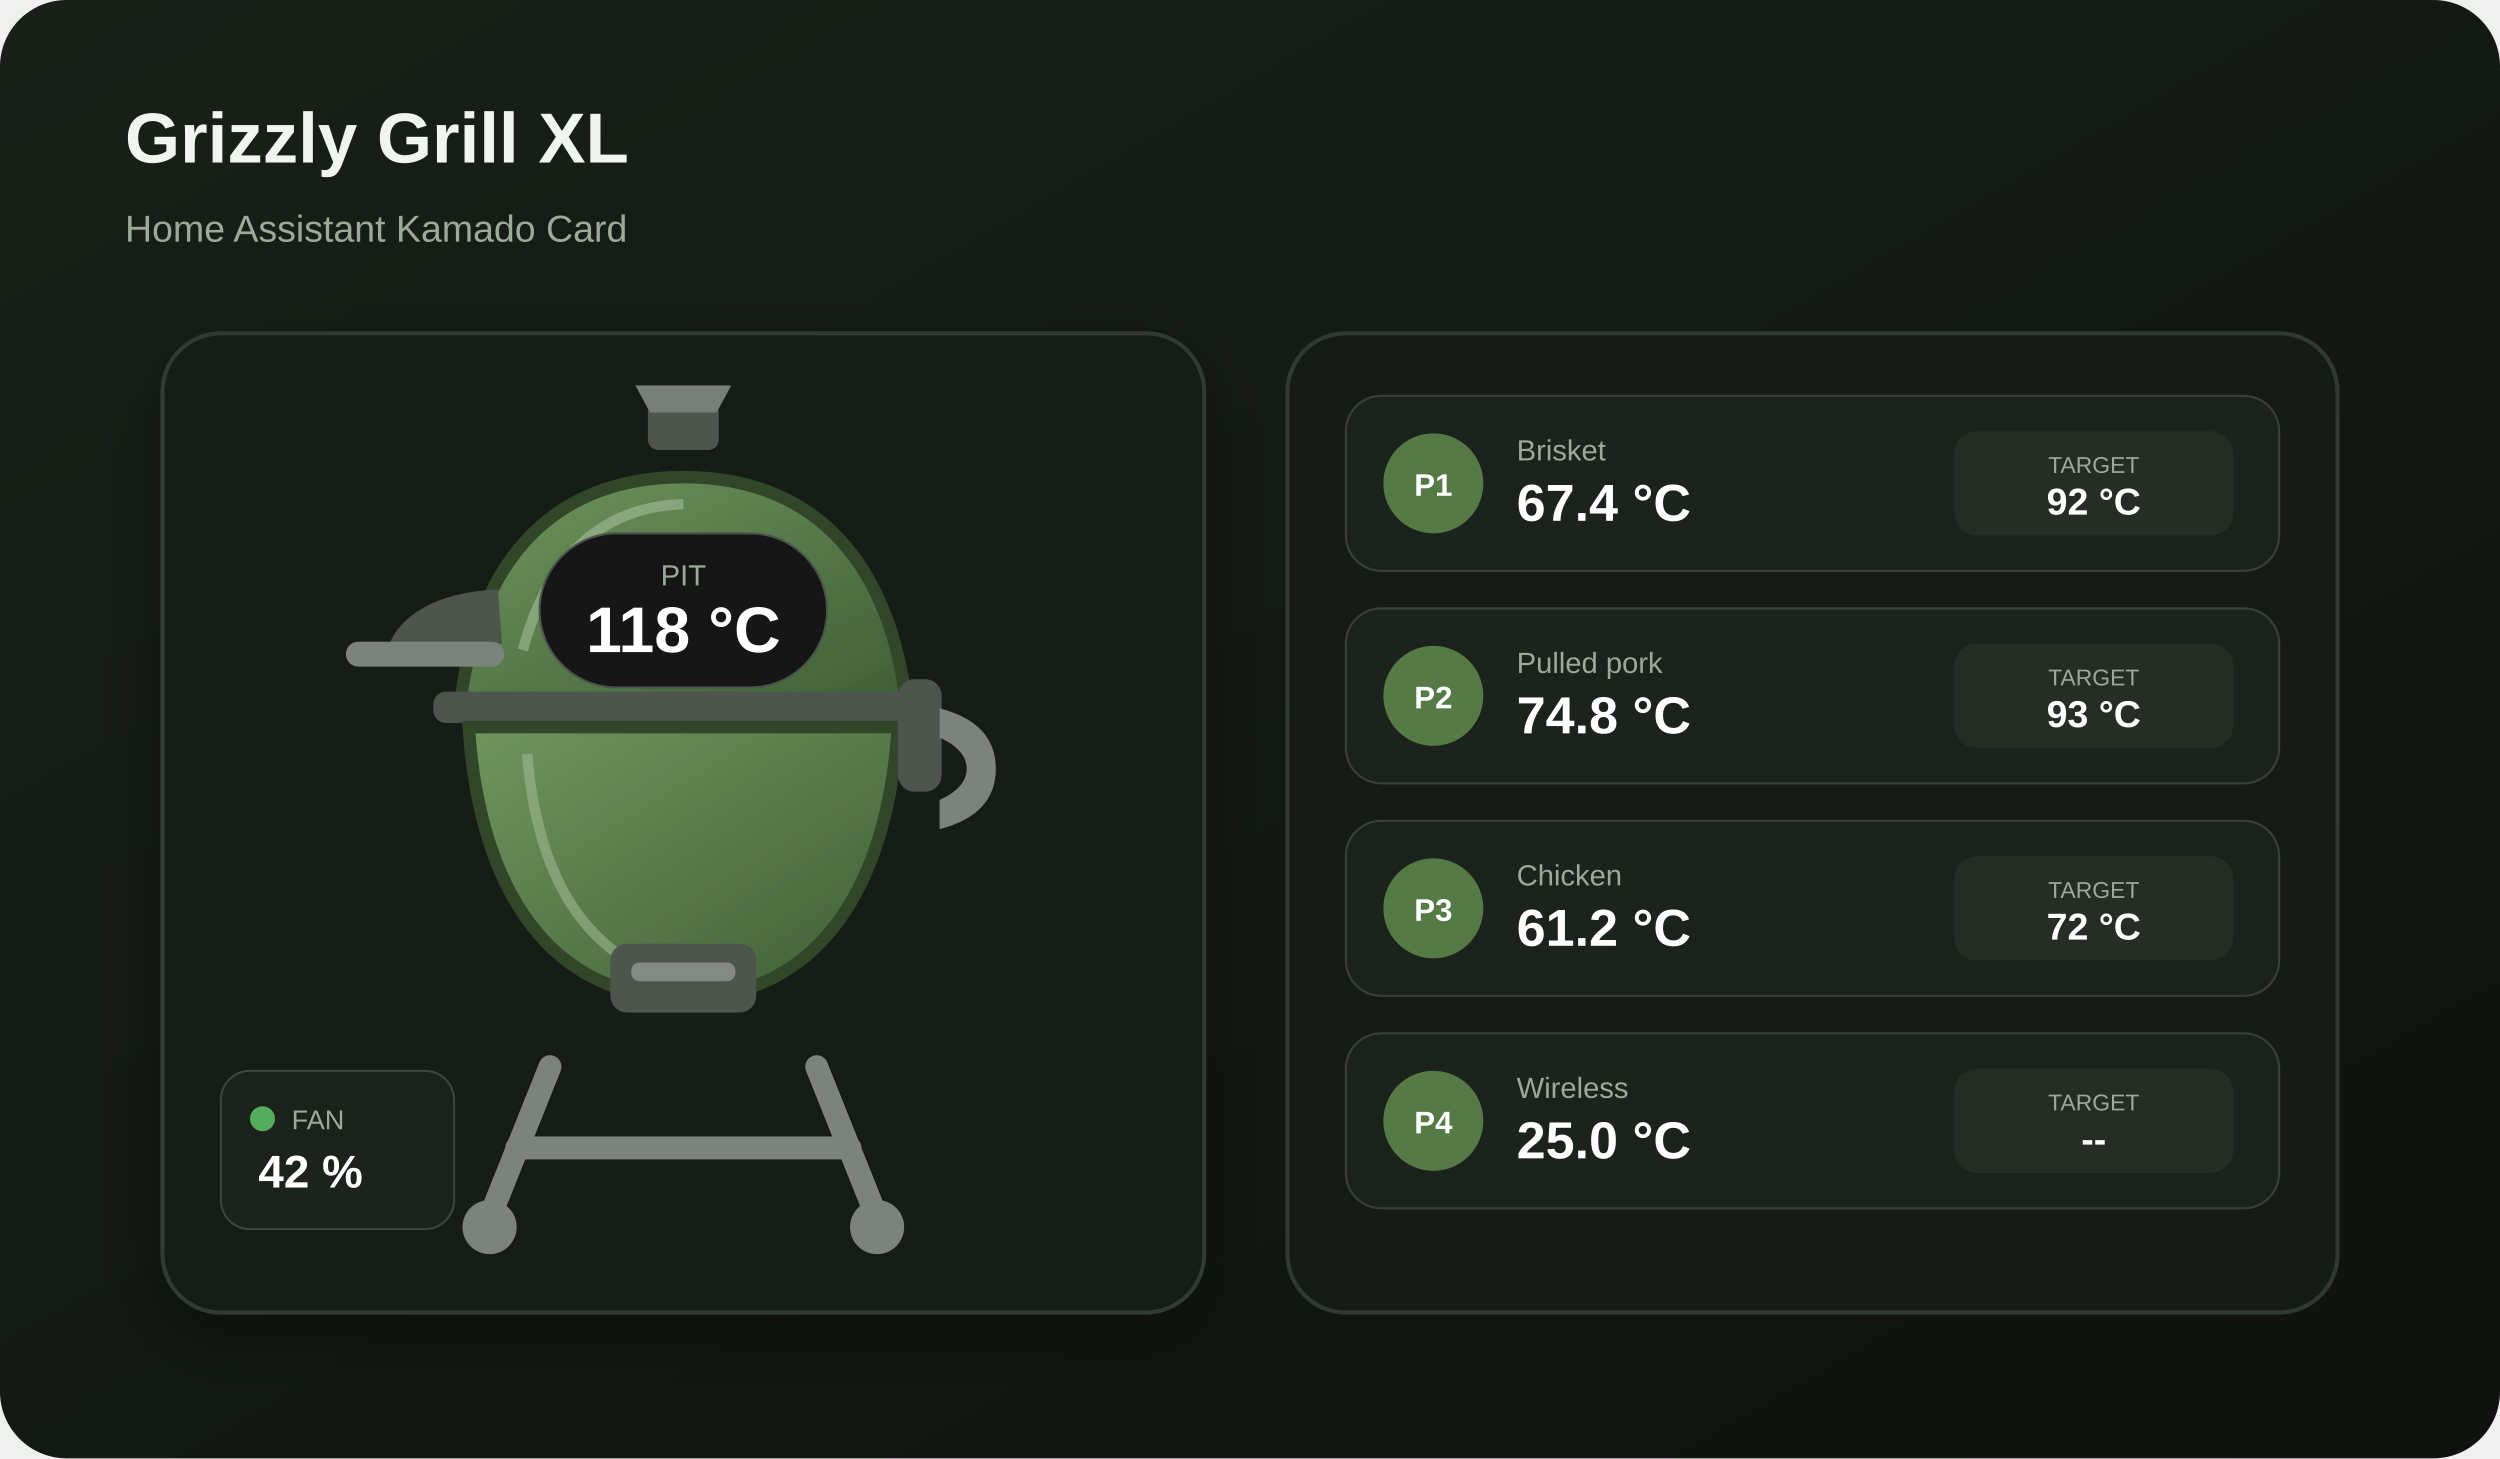
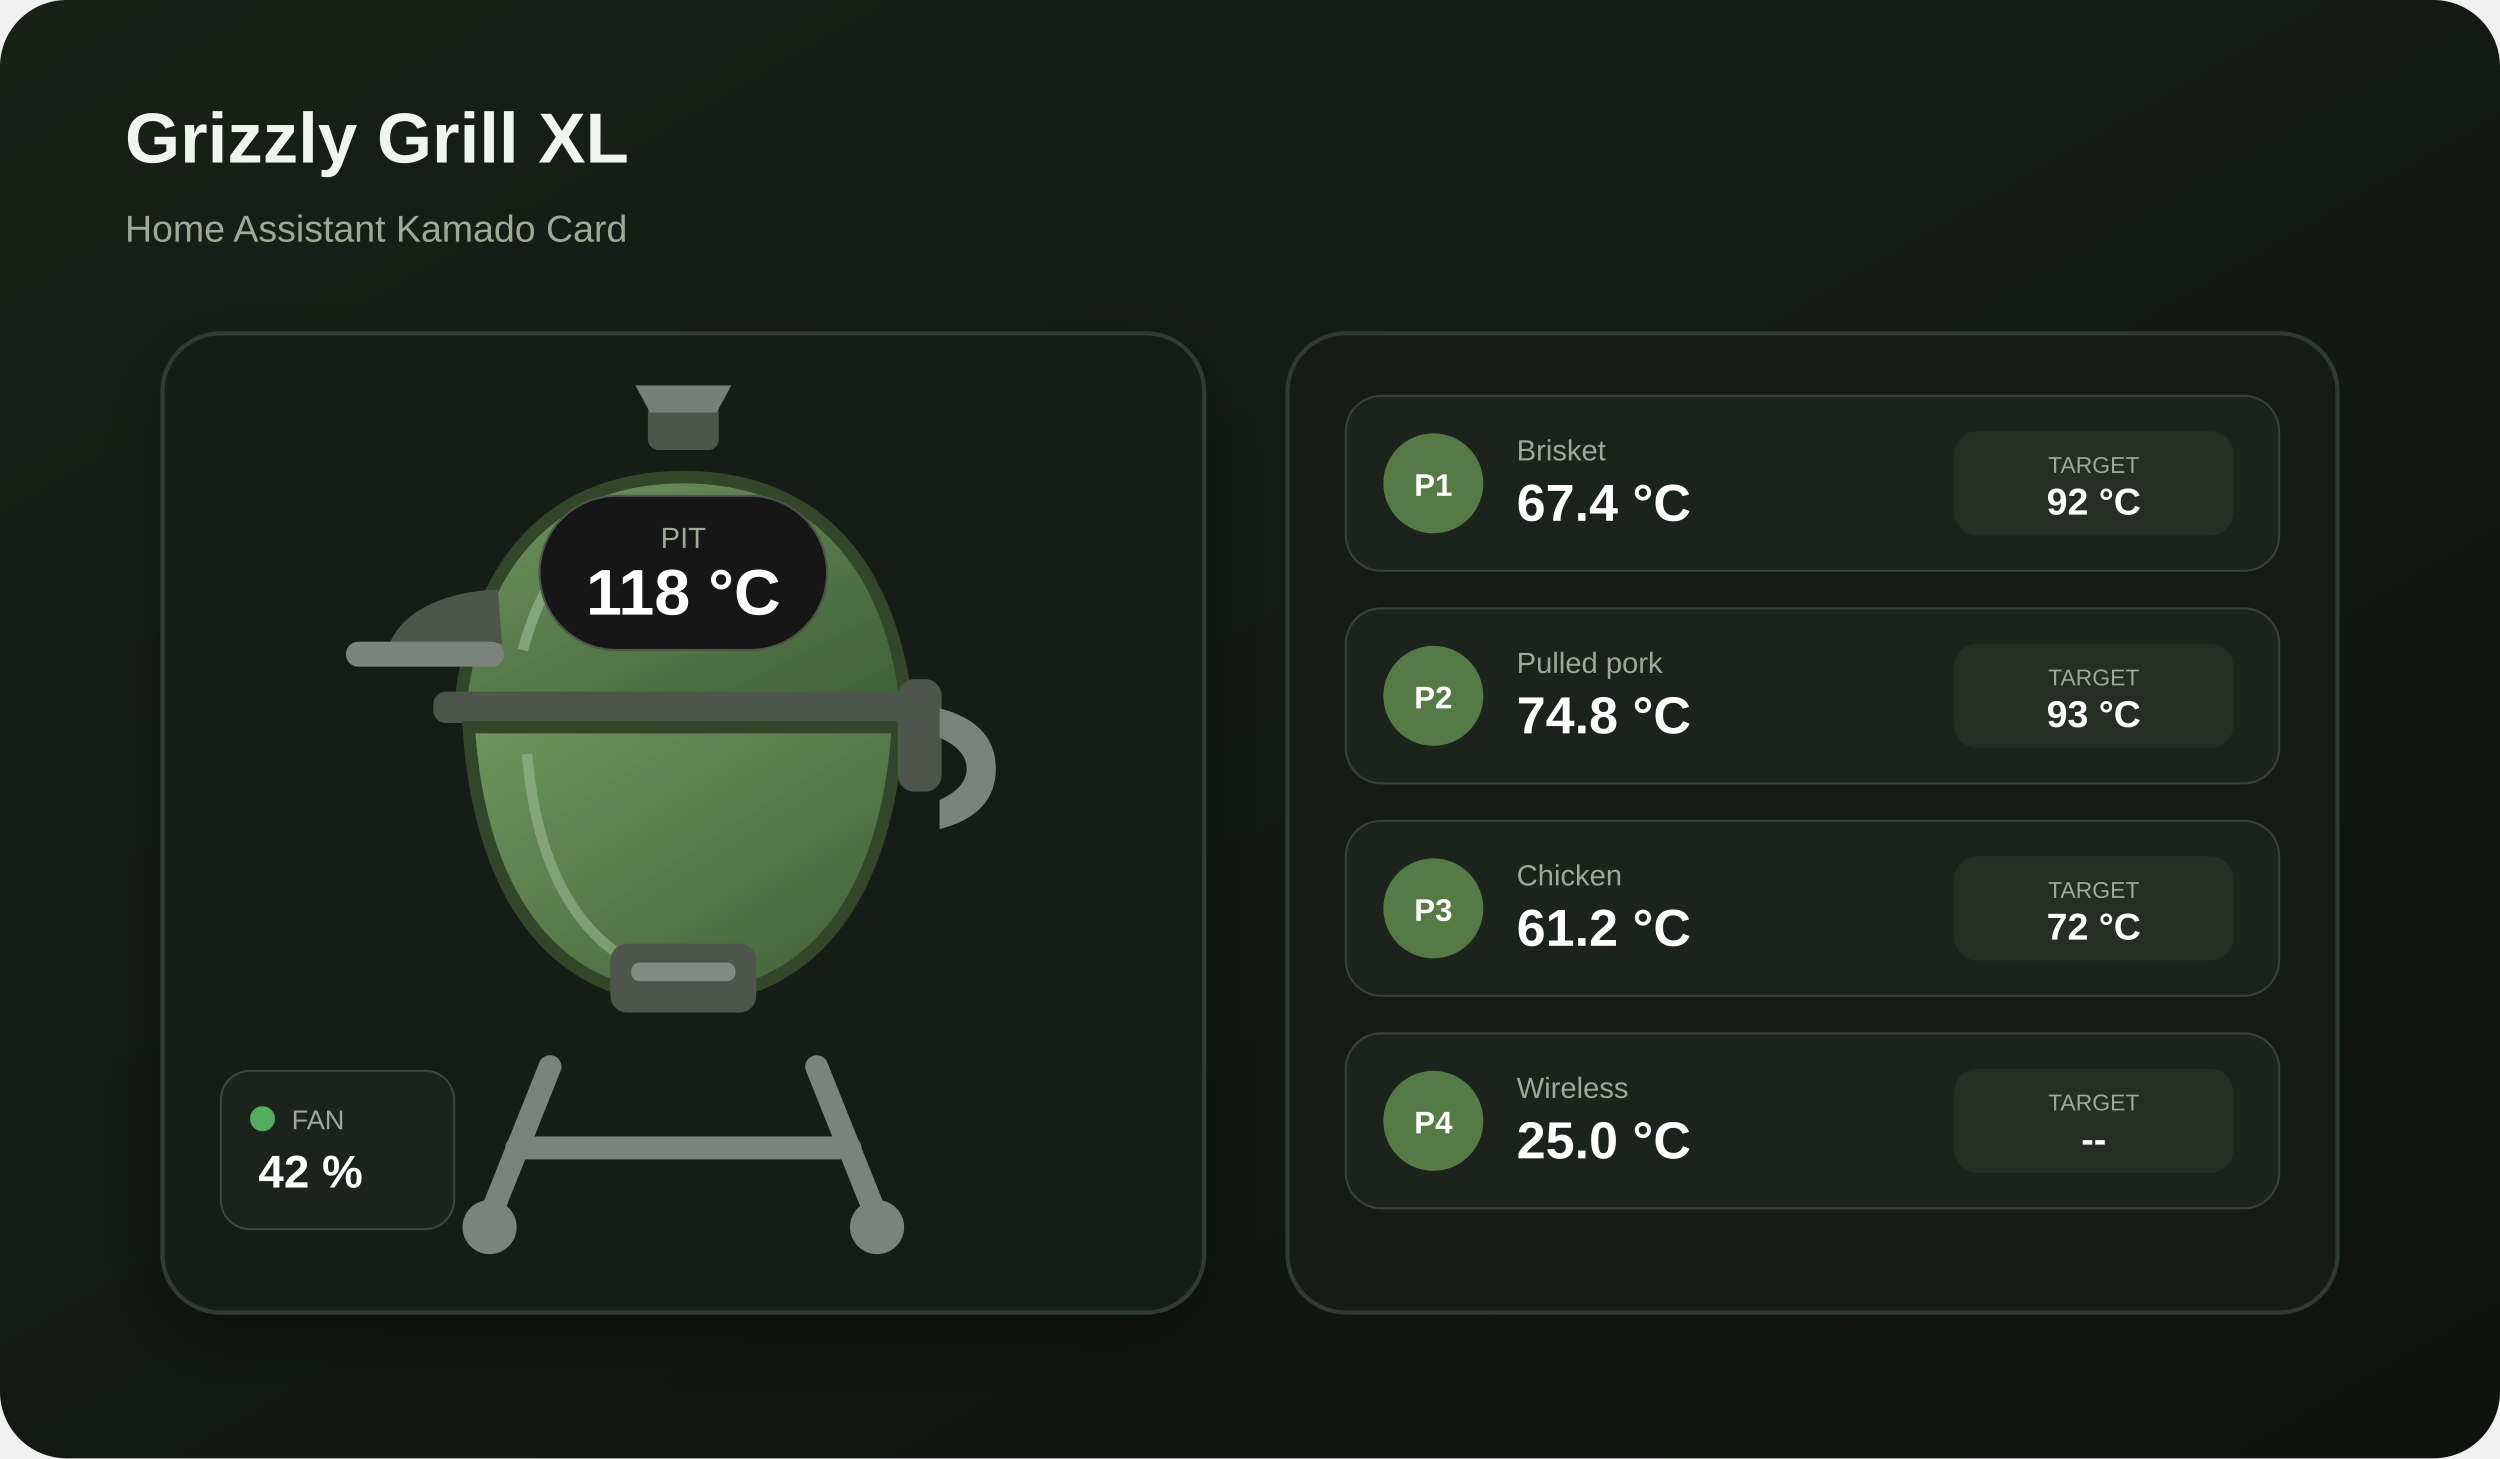
<svg xmlns="http://www.w3.org/2000/svg" width="1200" height="700" viewBox="0 0 1200 700">
  <defs>
    <linearGradient id="bg" x1="0" y1="0" x2="1" y2="1">
      <stop offset="0" stop-color="#182018" />
      <stop offset="1" stop-color="#0f120f" />
    </linearGradient>
    <linearGradient id="body" x1="0" y1="0" x2="1" y2="1">
      <stop offset="0" stop-color="#6f955e" />
      <stop offset="1" stop-color="#405f36" />
    </linearGradient>
    <filter id="shadow" x="-30%" y="-30%" width="160%" height="160%">
      <feDropShadow dx="0" dy="12" stdDeviation="16" flood-color="#000" flood-opacity=".35" />
    </filter>
  </defs>
  <rect width="1200" height="700" rx="32" fill="url(#bg)" />
  <text x="60" y="78" fill="#f1f5ef" font-family="Arial, sans-serif" font-size="34" font-weight="700">Grizzly Grill XL</text>
  <text x="60" y="116" fill="#9bab98" font-family="Arial, sans-serif" font-size="18">Home Assistant Kamado Card</text>
  <g transform="translate(78 160)" filter="url(#shadow)">
    <rect x="0" y="0" width="500" height="470" rx="28" fill="#161b16" stroke="#303a30" stroke-width="2" />
    <g transform="translate(82 23)">
      <path d="M104 329 L76 399 M232 329 L260 399 M88 368 H248" stroke="#7c827c" stroke-width="11" stroke-linecap="round" fill="none" />
      <circle cx="75" cy="406" r="13" fill="#7c827c" />
      <circle cx="261" cy="406" r="13" fill="#7c827c" />
      <rect x="151" y="10" width="34" height="23" rx="5" fill="#4e554e" />
      <path d="M145 2h46l-7 13h-32z" fill="#787f78" />
      <path d="M61 154 C70 82 109 46 168 46 C227 46 266 82 275 154 Z" fill="url(#body)" stroke="#30472b" stroke-width="6" />
      <path d="M91 129 C104 80 133 60 168 59" fill="none" stroke="#a2bc96" stroke-width="5" opacity=".6" />
      <rect x="48" y="149" width="239" height="15" rx="6" fill="#4e554e" />\n      <path d="M70 168 H266 M82 175 H254" stroke="#8d968d" stroke-width="2" stroke-linecap="round" opacity=".85" />
      <path d="M65 166 H271 C266 244 232 296 168 296 C104 296 70 244 65 166 Z" fill="url(#body)" stroke="#30472b" stroke-width="6" />
      <path d="M93 179 C98 238 120 270 153 284" fill="none" stroke="#a2bc96" stroke-width="5" opacity=".55" />
      <rect x="133" y="270" width="70" height="33" rx="8" fill="#4e554e" />
      <rect x="143" y="279" width="50" height="9" rx="4" fill="#838983" />
      <path d="M79 100 C49 101 32 113 27 126 H81 Z" fill="#4e554e" />
      <rect x="6" y="125" width="76" height="12" rx="6" fill="#7c827c" />
      <rect x="271" y="143" width="21" height="54" rx="8" fill="#4e554e" />
      <path d="M291 157 Q318 164 318 186 Q318 208 291 215 L291 201 Q304 195 304 186 Q304 177 291 171 Z" fill="#7c827c" />
    </g>
-     <g transform="translate(181 96)">
+     <g transform="translate(181 78)">
      <rect x="0" y="0" width="138" height="74" rx="37" fill="#151815" stroke="#4b544b" />
      <text x="69" y="25" text-anchor="middle" fill="#9bab98" font-family="Arial, sans-serif" font-size="14">PIT</text>
      <text x="69" y="57" text-anchor="middle" fill="#fff" font-family="Arial, sans-serif" font-size="31" font-weight="700">118 °C</text>
    </g>
    <g transform="translate(28 354)">
      <rect width="112" height="76" rx="14" fill="#1d231d" stroke="#3c463c" />
      <circle cx="20" cy="23" r="6" fill="#52ad5b" />
      <text x="34" y="28" fill="#9bab98" font-family="Arial, sans-serif" font-size="13">FAN</text>
      <text x="18" y="56" fill="#fff" font-family="Arial, sans-serif" font-size="22" font-weight="700">42 %</text>
    </g>
  </g>
  <g transform="translate(618 160)">
    <rect x="0" y="0" width="504" height="470" rx="28" fill="#161b16" stroke="#303a30" stroke-width="2" />
    <g font-family="Arial, sans-serif">
      <g transform="translate(28 30)">
        <rect width="448" height="84" rx="17" fill="#1c221c" stroke="#394139" />
        <circle cx="42" cy="42" r="24" fill="#557a46" />
        <text x="42" y="48" text-anchor="middle" fill="#fff" font-size="15" font-weight="700">P1</text>
        <text x="82" y="31" fill="#9bab98" font-size="14">Brisket</text>
        <text x="82" y="60" fill="#fff" font-size="25" font-weight="700">67.4 °C</text>
        <rect x="292" y="17" width="134" height="50" rx="11" fill="#252d25" />
        <text x="359" y="37" text-anchor="middle" fill="#9bab98" font-size="11">TARGET</text>
        <text x="359" y="57" text-anchor="middle" fill="#fff" font-size="18" font-weight="700">92 °C</text>
      </g>
      <g transform="translate(28 132)">
        <rect width="448" height="84" rx="17" fill="#1c221c" stroke="#394139" />
        <circle cx="42" cy="42" r="24" fill="#557a46" />
        <text x="42" y="48" text-anchor="middle" fill="#fff" font-size="15" font-weight="700">P2</text>
        <text x="82" y="31" fill="#9bab98" font-size="14">Pulled pork</text>
        <text x="82" y="60" fill="#fff" font-size="25" font-weight="700">74.8 °C</text>
        <rect x="292" y="17" width="134" height="50" rx="11" fill="#252d25" />
        <text x="359" y="37" text-anchor="middle" fill="#9bab98" font-size="11">TARGET</text>
        <text x="359" y="57" text-anchor="middle" fill="#fff" font-size="18" font-weight="700">93 °C</text>
      </g>
      <g transform="translate(28 234)">
        <rect width="448" height="84" rx="17" fill="#1c221c" stroke="#394139" />
        <circle cx="42" cy="42" r="24" fill="#557a46" />
        <text x="42" y="48" text-anchor="middle" fill="#fff" font-size="15" font-weight="700">P3</text>
        <text x="82" y="31" fill="#9bab98" font-size="14">Chicken</text>
        <text x="82" y="60" fill="#fff" font-size="25" font-weight="700">61.2 °C</text>
        <rect x="292" y="17" width="134" height="50" rx="11" fill="#252d25" />
        <text x="359" y="37" text-anchor="middle" fill="#9bab98" font-size="11">TARGET</text>
        <text x="359" y="57" text-anchor="middle" fill="#fff" font-size="18" font-weight="700">72 °C</text>
      </g>
      <g transform="translate(28 336)">
        <rect width="448" height="84" rx="17" fill="#1c221c" stroke="#394139" />
        <circle cx="42" cy="42" r="24" fill="#557a46" />
        <text x="42" y="48" text-anchor="middle" fill="#fff" font-size="15" font-weight="700">P4</text>
        <text x="82" y="31" fill="#9bab98" font-size="14">Wireless</text>
        <text x="82" y="60" fill="#fff" font-size="25" font-weight="700">25.0 °C</text>
        <rect x="292" y="17" width="134" height="50" rx="11" fill="#252d25" />
        <text x="359" y="37" text-anchor="middle" fill="#9bab98" font-size="11">TARGET</text>
        <text x="359" y="57" text-anchor="middle" fill="#fff" font-size="18" font-weight="700">--</text>
      </g>
    </g>
  </g>
</svg>
